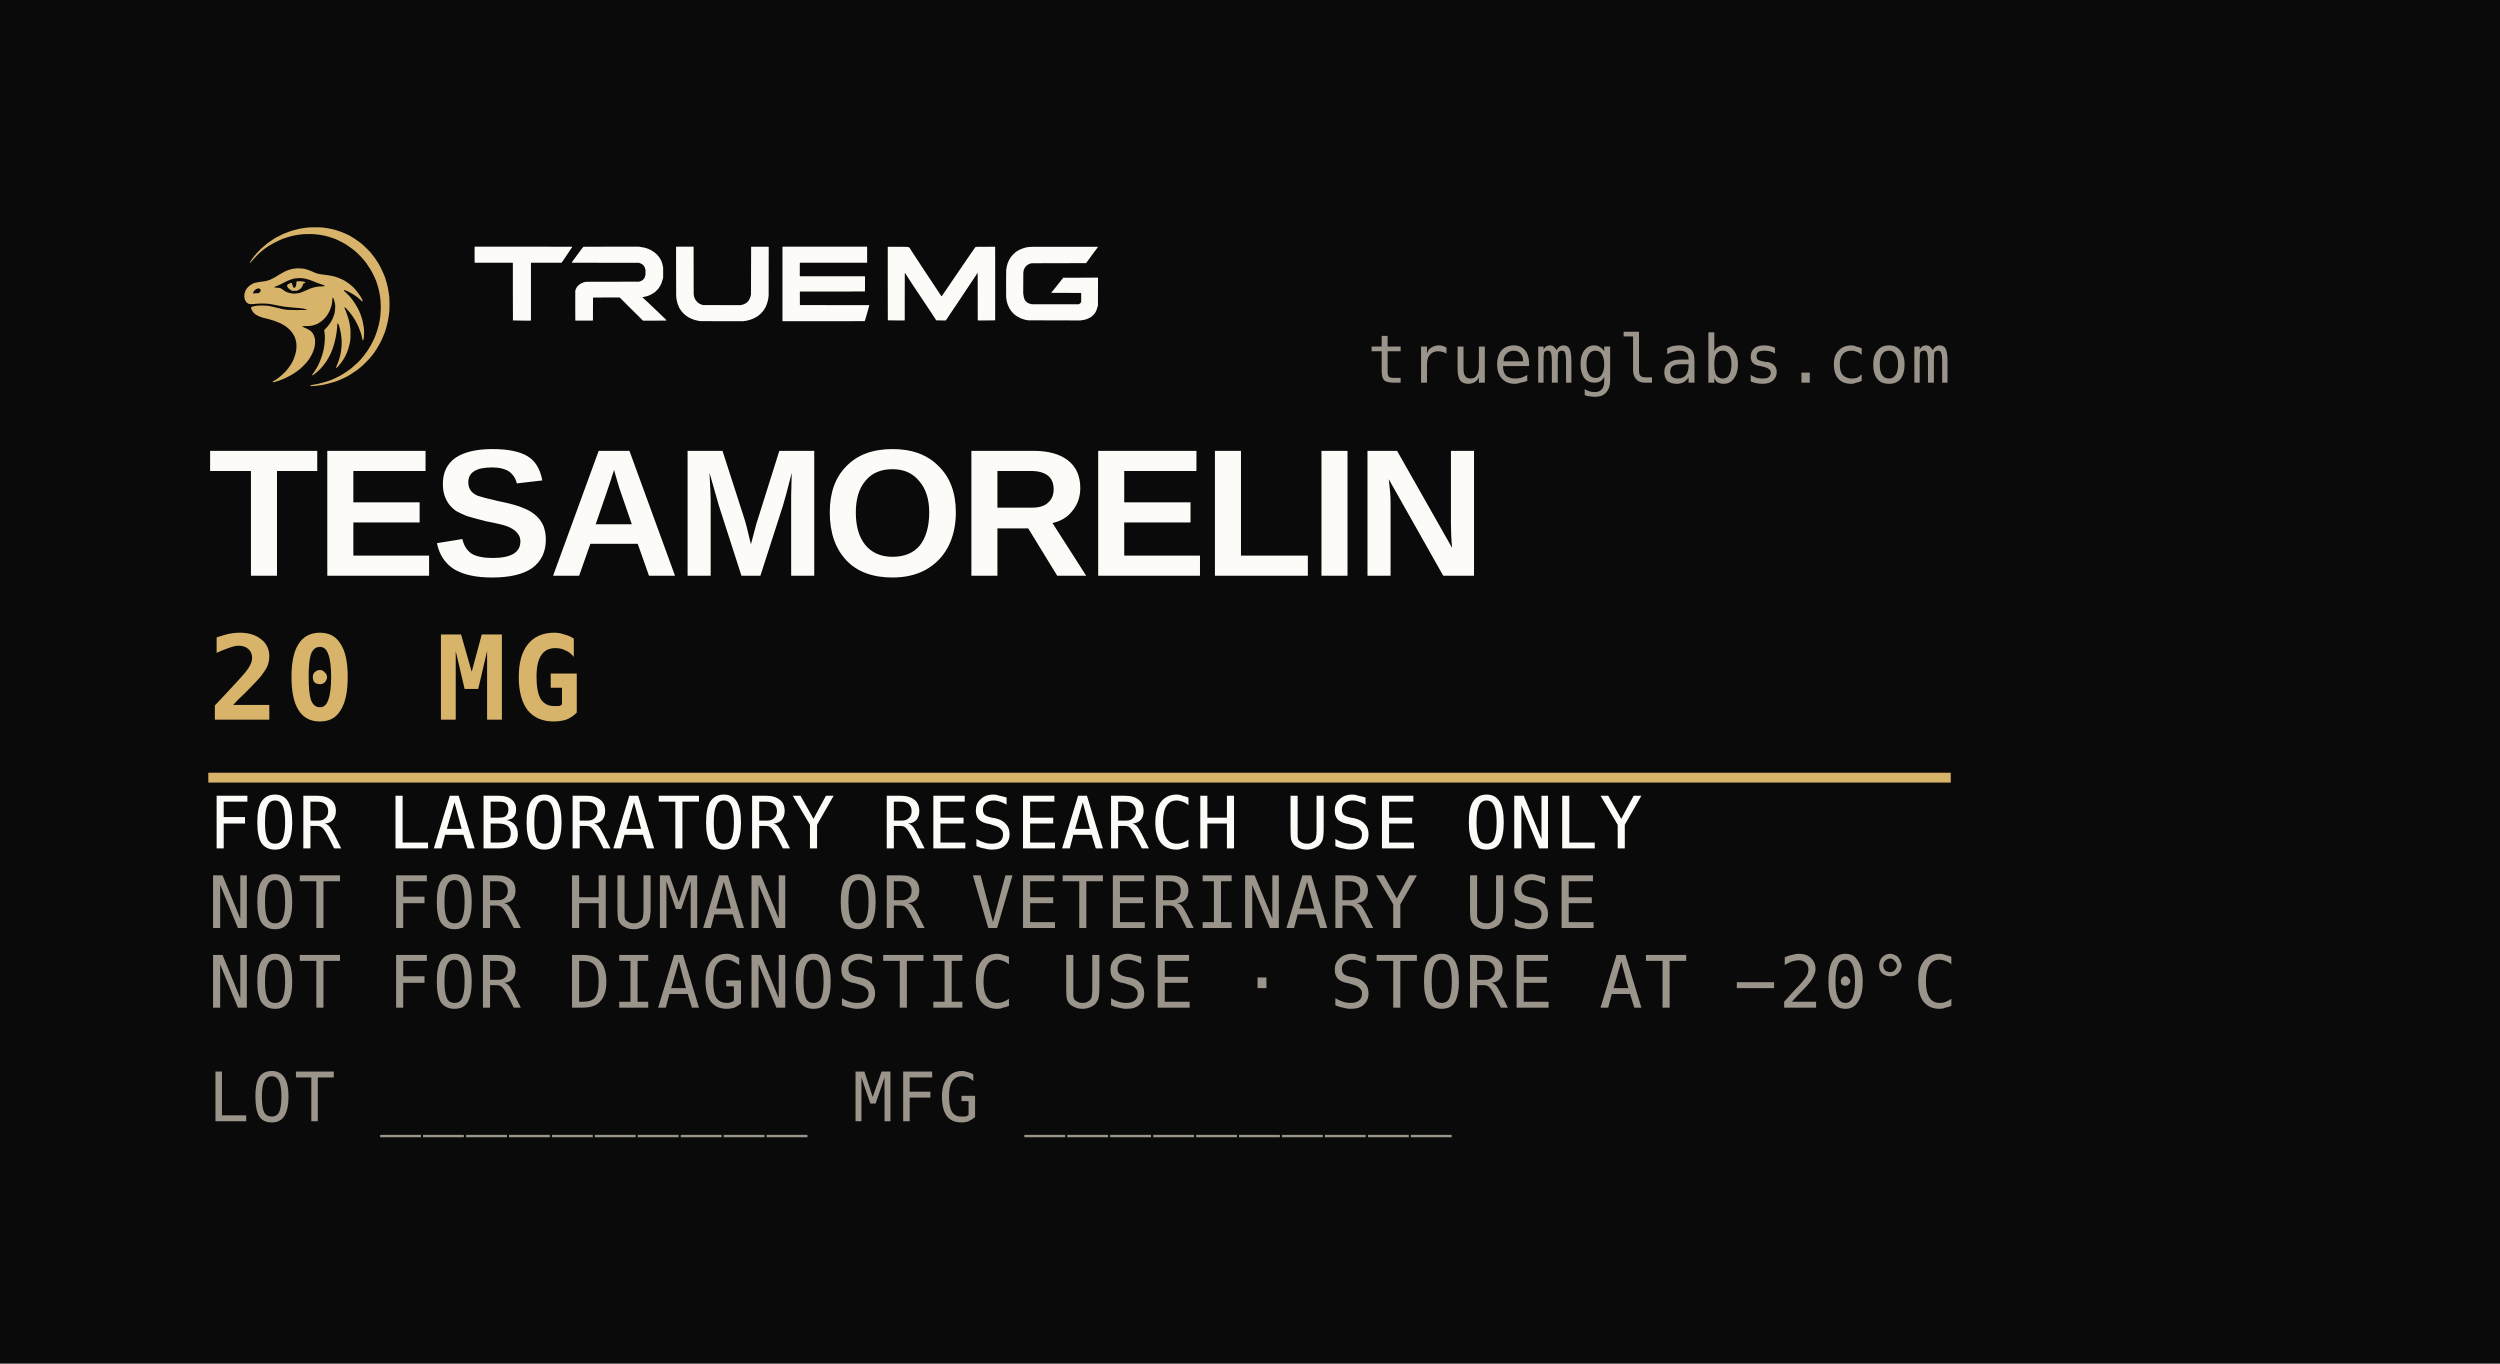
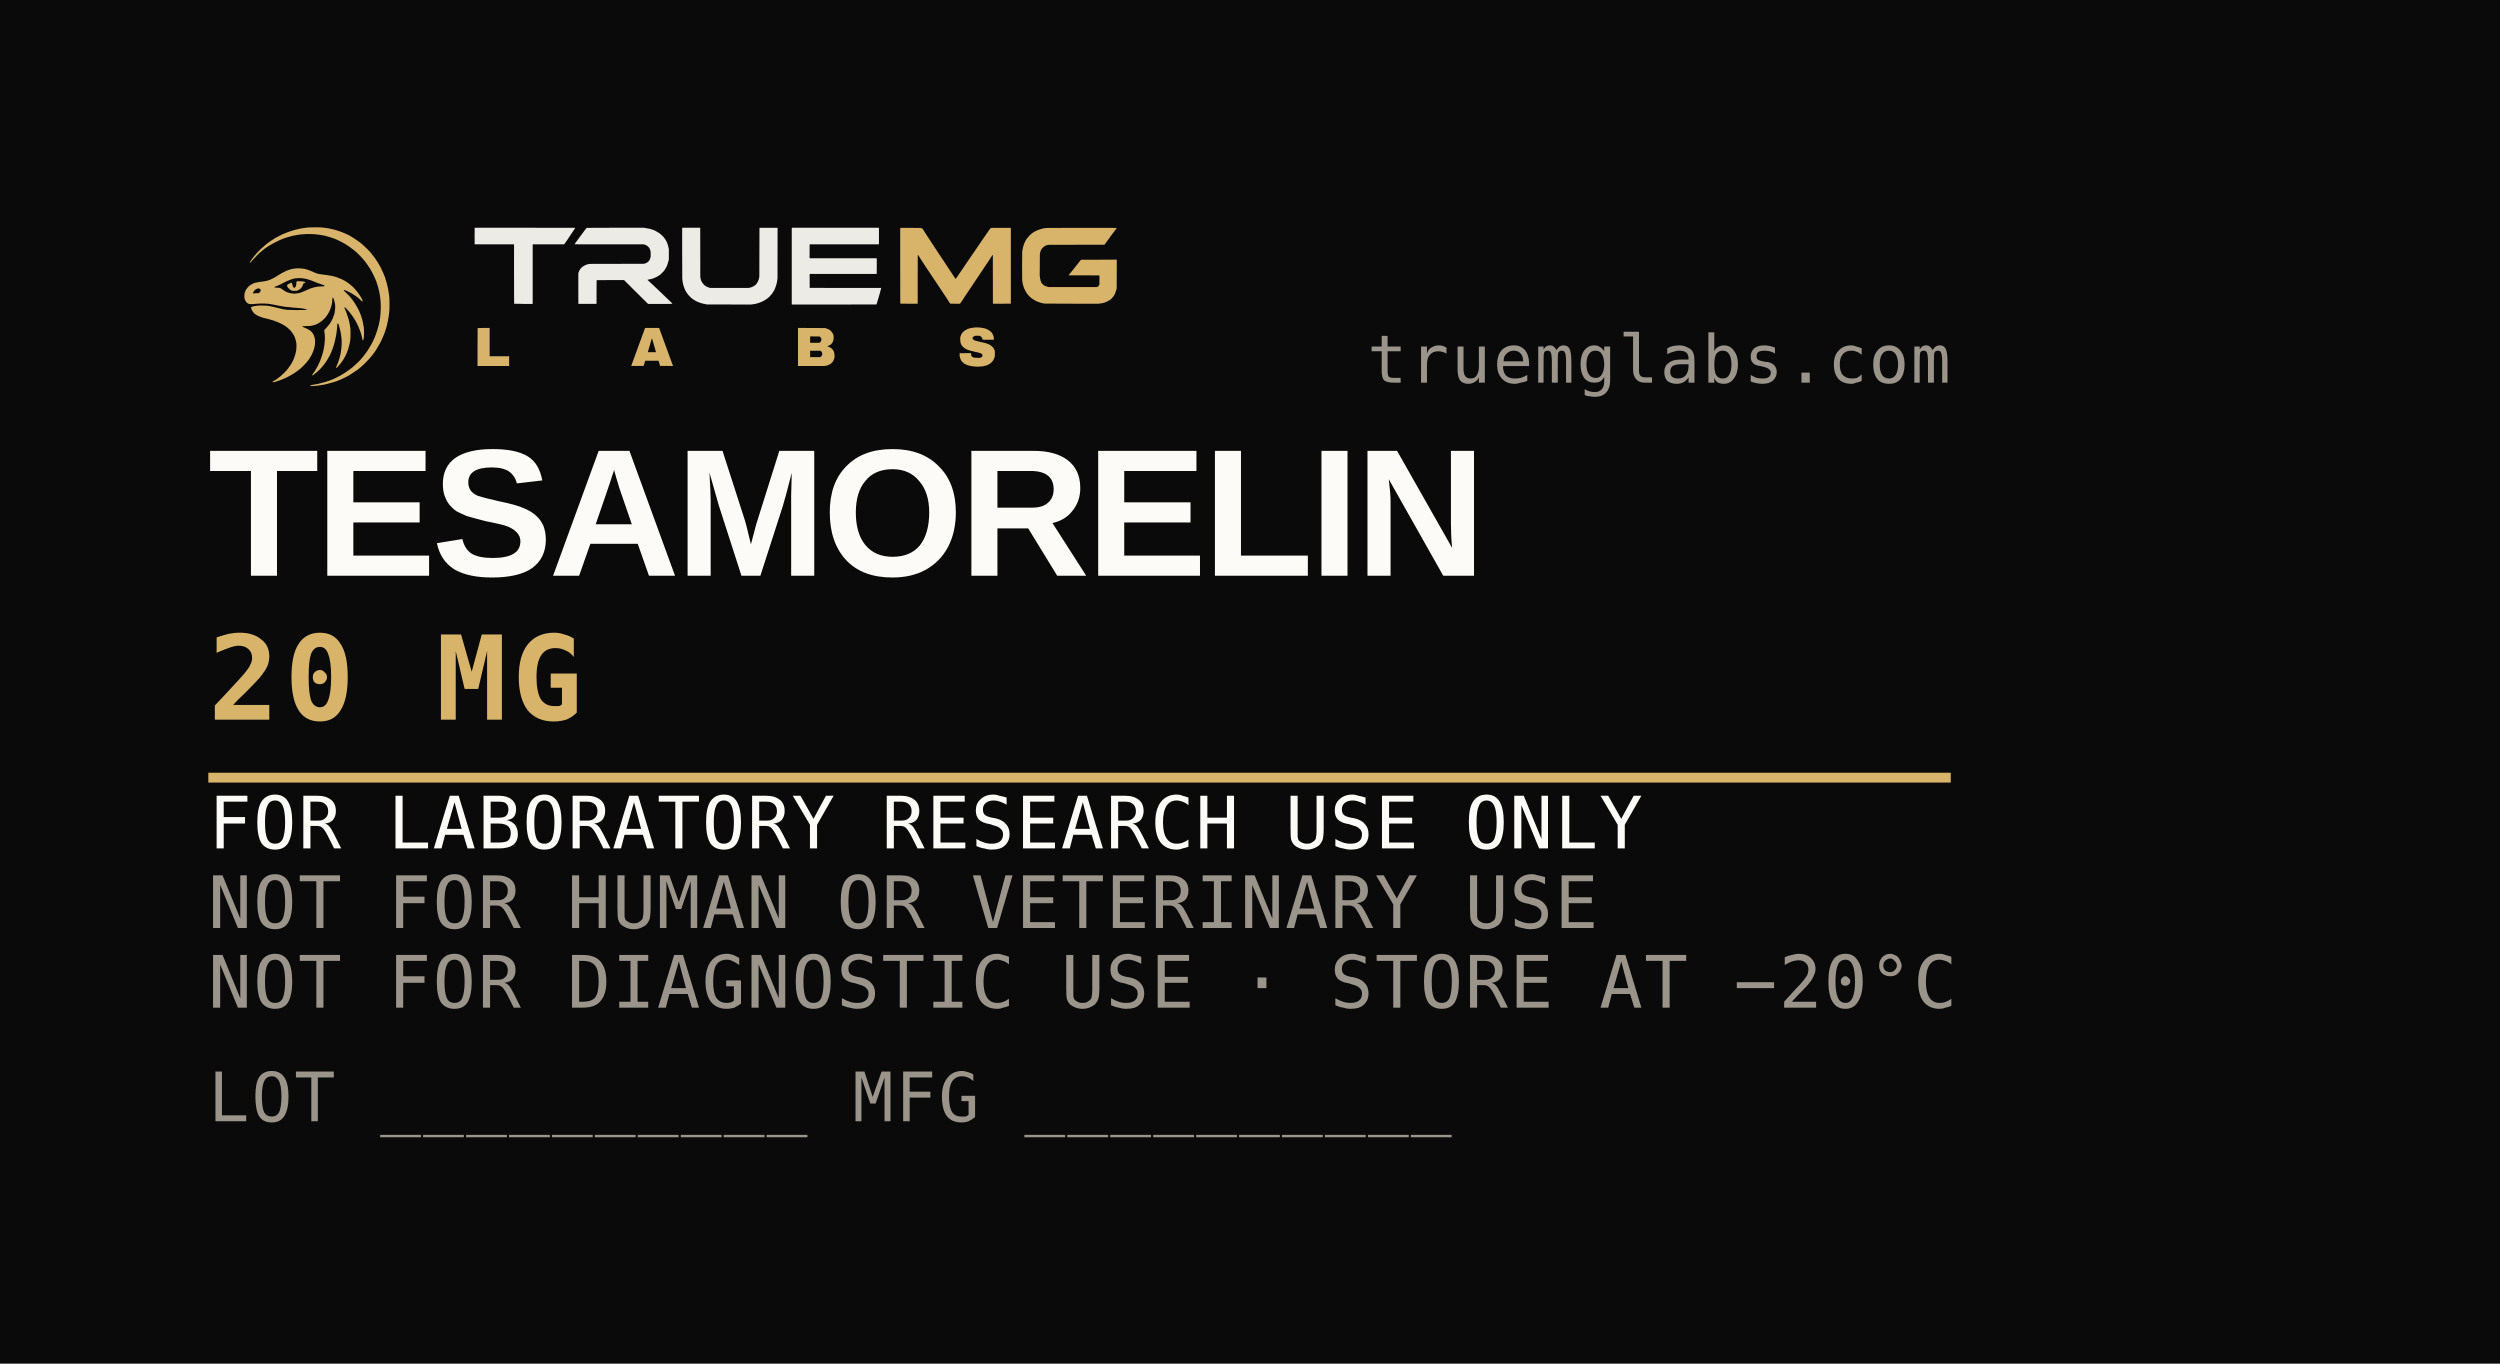
<svg xmlns="http://www.w3.org/2000/svg" width="66.0mm" height="36.0mm" viewBox="0 0 66.0 36.0">
  <rect x="0" y="0" width="66.0" height="36.0" fill="#0A0A0B" />
  <g transform="translate(5.500,5.300) scale(0.0035)">
    <g transform="translate(0,1600) scale(0.025,-0.025)" fill="#D8B46A" stroke="none">
      <path d="M30400 55957 c-297 -16 -720 -59 -940 -94 -220 -35 -598 -91 -840 -124 -768 -105 -982 -149 -2060 -419 -187 -47 -520 -130 -740 -184 -821 -204 -2477 -801 -3440 -1242 -528 -241 -1624 -809 -2100 -1086 -590 -345 -2063 -1335 -2434 -1636 -184 -150 -429 -344 -546 -432 -225 -171 -418 -340 -1592 -1400 -171 -154 -354 -346 -408 -427 -53 -81 -151 -178 -217 -217 -65 -39 -332 -323 -591 -631 -260 -307 -536 -632 -615 -722 -79 -90 -204 -252 -278 -361 -74 -110 -192 -263 -262 -340 -114 -126 -263 -343 -696 -1013 -216 -334 -206 -561 14 -319 54 61 220 236 368 390 148 154 351 382 453 506 583 717 1913 2044 2524 2520 187 146 376 305 420 354 124 139 986 773 1403 1033 152 95 430 269 617 387 719 454 2073 1166 2860 1505 308 133 603 269 657 303 136 88 871 359 1323 488 209 60 422 131 472 159 51 28 280 93 509 144 229 52 529 139 668 194 138 54 485 138 771 186 286 48 664 121 840 162 176 41 500 94 720 119 220 24 553 61 740 82 1195 135 2877 157 4140 55 2107 -171 3829 -563 6000 -1368 547 -203 1543 -682 2440 -1172 805 -441 925 -512 1273 -757 172 -121 406 -279 520 -351 314 -199 918 -640 1261 -920 168 -138 414 -333 546 -433 671 -512 2476 -2380 3072 -3178 171 -230 399 -535 507 -678 203 -270 597 -862 1144 -1720 301 -472 1075 -1973 1331 -2582 244 -582 288 -689 440 -1078 157 -402 526 -1548 526 -1634 0 -25 63 -271 139 -546 425 -1525 659 -3281 692 -5200 24 -1413 -143 -3550 -352 -4500 -43 -198 -116 -563 -160 -812 -45 -249 -115 -537 -156 -640 -40 -103 -95 -296 -122 -428 -70 -351 -400 -1420 -556 -1800 -45 -110 -126 -335 -179 -500 -303 -935 -1266 -2951 -1690 -3540 -48 -66 -136 -217 -195 -335 -59 -118 -223 -384 -363 -590 -141 -206 -291 -442 -333 -525 -80 -157 -865 -1223 -1119 -1521 -80 -93 -265 -302 -411 -463 -146 -160 -293 -345 -327 -409 -114 -218 -2195 -2185 -2830 -2676 -482 -373 -1297 -962 -1638 -1185 -187 -123 -392 -257 -455 -299 -933 -620 -1772 -1089 -2765 -1547 -1211 -558 -1273 -583 -2220 -892 -165 -54 -462 -153 -659 -220 -404 -137 -1597 -460 -1841 -499 -88 -14 -268 -60 -400 -101 -132 -42 -497 -113 -811 -159 -315 -46 -711 -117 -880 -159 -170 -41 -410 -95 -534 -119 -231 -46 -397 -133 -347 -183 95 -94 798 -124 1312 -56 165 22 480 57 700 78 872 82 1752 214 2260 340 209 52 470 107 580 122 229 33 1212 293 1670 443 170 56 494 152 720 213 225 62 554 167 730 234 812 310 1131 440 1222 499 54 35 216 108 361 162 314 117 1446 662 1757 846 121 71 355 207 520 301 366 210 1934 1241 2396 1576 184 134 481 371 660 526 178 155 414 350 524 433 303 227 1686 1577 2220 2165 530 584 702 788 1026 1220 124 165 288 365 363 445 76 80 195 237 265 348 69 111 214 324 322 474 107 150 267 390 356 533 591 958 912 1505 1022 1741 70 149 190 374 268 501 77 128 192 355 255 505 63 150 272 615 464 1033 191 418 388 895 437 1060 48 165 128 376 176 469 47 93 114 299 147 457 34 159 105 389 159 511 54 123 134 394 178 603 44 209 133 578 197 820 205 766 368 1607 466 2396 53 420 127 980 164 1244 103 719 104 3773 2 4678 -40 351 -80 651 -89 666 -10 15 -53 304 -97 642 -44 338 -123 794 -176 1014 -53 220 -110 499 -126 620 -35 263 -450 1784 -595 2180 -56 154 -103 326 -103 383 -1 57 -46 192 -102 300 -55 108 -130 296 -165 417 -36 121 -106 301 -157 400 -51 99 -137 297 -190 440 -127 339 -665 1495 -792 1700 -54 88 -134 241 -177 340 -180 415 -1143 1960 -1598 2567 -399 531 -784 1023 -1271 1625 -285 353 -1603 1669 -2131 2128 -215 187 -483 422 -594 522 -112 101 -303 252 -424 337 -121 85 -274 203 -340 262 -268 241 -2259 1538 -2760 1799 -154 81 -352 185 -440 232 -251 134 -937 448 -980 448 -21 0 -151 53 -289 119 -523 248 -1616 649 -2243 823 -194 54 -383 113 -420 133 -38 19 -212 65 -388 103 -176 37 -574 130 -885 205 -311 75 -689 154 -840 175 -151 22 -572 84 -935 139 -363 54 -912 118 -1220 141 -624 46 -2827 46 -3660 -1z" />
      <path d="M26520 43595 c-1503 -101 -2804 -534 -4460 -1485 -714 -409 -983 -571 -1100 -661 -55 -43 -163 -110 -240 -149 -77 -40 -201 -119 -276 -176 -252 -192 -912 -540 -1832 -966 -362 -168 -1371 -434 -1832 -483 -220 -24 -849 -105 -1397 -181 -1084 -151 -1615 -302 -2108 -598 -124 -75 -244 -136 -267 -136 -23 0 -123 -62 -222 -138 -99 -75 -243 -170 -319 -210 -194 -101 -835 -791 -958 -1032 -57 -110 -148 -261 -204 -335 -55 -74 -113 -191 -127 -260 -15 -69 -77 -242 -139 -385 -93 -215 -119 -350 -150 -780 -62 -878 26 -1314 388 -1935 234 -401 636 -717 1052 -828 273 -73 1001 -73 1501 0 1439 208 4011 182 5050 -52 99 -22 459 -87 800 -145 341 -57 728 -138 860 -179 132 -41 510 -114 840 -162 330 -47 780 -129 1000 -181 220 -51 607 -113 860 -136 253 -24 865 -80 1360 -124 495 -45 981 -98 1080 -118 99 -20 306 -37 460 -38 354 -3 1780 -140 2269 -220 561 -91 1231 -246 1282 -297 107 -107 -50 -145 -708 -168 -1005 -37 -4364 -9 -5019 41 -919 71 -2277 343 -3524 706 -295 86 -642 164 -1920 435 -801 170 -2892 235 -3833 119 -689 -85 -1433 -246 -1627 -352 -142 -77 -161 -105 -172 -254 -7 -100 14 -219 54 -296 36 -70 115 -247 175 -392 132 -321 525 -849 832 -1119 668 -585 2172 -1205 3551 -1464 184 -34 412 -90 507 -124 95 -34 263 -78 373 -99 481 -89 2334 -717 2607 -883 70 -43 250 -120 400 -172 244 -83 464 -195 1313 -665 764 -423 1614 -1125 2248 -1858 531 -613 1106 -1620 1268 -2220 39 -143 124 -429 189 -636 240 -761 257 -2233 37 -3317 -217 -1075 -632 -2255 -1116 -3173 -229 -434 -819 -1321 -1340 -2014 -1001 -1331 -3082 -3113 -4317 -3698 -201 -95 -291 -207 -251 -311 40 -104 505 -42 935 126 201 79 390 143 420 143 30 0 161 38 291 85 130 47 425 153 656 235 1057 378 1752 700 3120 1446 773 421 1073 619 2200 1450 708 522 898 688 1617 1407 888 889 1167 1215 1709 1992 459 658 952 1543 1074 1925 28 88 87 232 131 320 162 320 426 1184 487 1588 34 226 81 482 105 568 24 86 47 446 51 800 5 574 -6 700 -108 1164 -196 892 -591 1610 -1163 2111 -348 305 -1330 854 -1763 986 -288 88 -828 392 -822 463 7 83 242 104 886 80 867 -32 1816 58 2336 222 198 62 469 141 603 175 749 190 2014 1010 2759 1788 834 871 1481 1889 1872 2948 371 1003 586 2015 587 2767 0 510 43 700 159 700 169 0 460 -829 623 -1780 l107 -620 -22 -660 c-20 -592 -86 -1119 -231 -1831 -41 -202 -387 -1161 -474 -1316 -22 -40 -93 -192 -157 -337 -367 -838 -1079 -1848 -1882 -2673 -599 -615 -608 -633 -509 -1135 146 -744 192 -1447 147 -2272 -48 -871 -109 -1582 -139 -1632 -12 -18 -67 -361 -124 -762 -56 -401 -146 -867 -198 -1036 -53 -168 -107 -378 -122 -466 -14 -88 -78 -322 -141 -520 -64 -198 -160 -504 -214 -680 -152 -499 -411 -1216 -459 -1274 -24 -29 -90 -177 -147 -329 -57 -152 -145 -349 -195 -437 -51 -88 -122 -250 -158 -360 -36 -110 -119 -281 -185 -380 -66 -99 -120 -197 -120 -218 0 -20 -72 -160 -160 -310 -88 -149 -235 -402 -327 -562 -315 -549 -487 -810 -761 -1157 -516 -654 -501 -911 32 -556 404 269 1699 1403 2036 1782 132 149 367 412 523 584 778 860 1696 2237 2305 3457 131 264 289 579 351 700 62 121 141 322 177 448 36 125 128 358 204 519 77 160 140 315 140 345 0 29 52 183 115 341 392 980 975 3467 1107 4727 32 308 86 767 118 1020 33 253 61 649 62 880 5 962 253 961 558 -3 94 -296 211 -735 261 -977 49 -242 135 -611 191 -820 55 -209 121 -587 145 -840 25 -253 62 -559 82 -680 172 -1013 156 -2619 -38 -3940 -42 -286 -88 -619 -102 -740 -14 -121 -76 -427 -137 -680 -61 -253 -150 -622 -197 -820 -127 -538 -590 -1900 -721 -2122 -39 -66 -146 -312 -238 -546 -153 -393 -176 -552 -79 -552 54 0 393 237 393 275 0 17 149 195 331 395 955 1050 1835 2420 2383 3710 337 792 716 1965 832 2574 36 190 109 535 161 766 162 707 225 1653 199 3000 -22 1204 -30 1285 -245 2420 -174 915 -259 1298 -325 1453 -34 81 -78 246 -98 366 -20 121 -90 346 -154 500 -65 155 -172 452 -238 661 -219 697 -371 1096 -590 1549 -225 468 -255 587 -158 625 60 23 542 -311 542 -375 0 -18 167 -210 371 -426 204 -216 424 -465 490 -553 65 -88 227 -295 361 -460 806 -1000 1475 -2061 2055 -3260 159 -330 307 -633 329 -674 87 -161 473 -1149 536 -1371 37 -129 117 -352 179 -495 130 -300 330 -1063 443 -1694 78 -431 162 -666 238 -666 74 0 192 250 233 495 136 809 151 2549 29 3405 -164 1155 -478 2567 -677 3046 -53 129 -120 333 -147 454 -28 121 -91 301 -140 400 -49 99 -112 252 -139 340 -263 842 -1447 2937 -2313 4092 -647 863 -1321 1593 -2113 2292 -380 335 -559 564 -507 649 35 57 368 -4 513 -94 72 -44 234 -116 359 -159 125 -43 285 -113 354 -156 69 -43 225 -117 346 -164 193 -76 779 -416 1600 -929 143 -89 368 -246 500 -349 132 -103 324 -236 427 -295 103 -59 226 -156 273 -217 47 -60 209 -209 361 -330 151 -121 341 -298 423 -393 147 -172 412 -367 500 -367 65 0 11 374 -86 593 -41 95 -200 374 -352 620 -152 246 -308 510 -346 587 -75 150 -584 868 -818 1153 -619 756 -1136 1324 -1463 1607 -910 786 -1306 1090 -1806 1385 -172 102 -385 235 -473 295 -208 143 -717 397 -1153 577 -191 79 -504 209 -697 289 -192 80 -485 187 -650 238 -165 50 -453 139 -640 196 -545 168 -1843 407 -2580 476 -374 34 -869 97 -1100 139 -231 41 -582 94 -780 116 -361 41 -1191 293 -1520 460 -595 303 -1597 706 -2220 892 -828 248 -1011 292 -1227 295 -114 1 -339 19 -500 39 -451 57 -1085 72 -1593 38z m1750 -2955 c603 -47 1755 -303 2219 -493 182 -75 385 -148 451 -164 66 -15 237 -80 380 -143 809 -358 2387 -945 3079 -1146 331 -96 539 -198 665 -324 l62 -61 -65 -65 c-53 -53 -213 -68 -952 -89 -973 -28 -1196 -54 -1970 -230 -915 -207 -1807 -533 -2759 -1007 -349 -173 -1455 -617 -1800 -722 -198 -60 -1095 -189 -1477 -212 -768 -46 -2093 236 -2671 568 -510 292 -675 400 -952 621 -165 132 -444 309 -620 393 l-320 152 -722 36 c-406 19 -761 55 -810 82 -106 56 -115 157 -18 191 39 13 178 68 310 123 132 55 384 151 560 213 176 62 653 285 1060 495 407 211 947 483 1200 605 253 122 559 273 680 335 121 62 328 144 460 181 132 37 313 110 402 161 90 52 307 131 483 176 176 45 382 108 458 139 375 156 1784 254 2667 185z m-12741 -3188 c84 -49 157 -141 206 -259 153 -369 -11 -726 -452 -985 l-183 -108 -600 0 c-407 0 -628 -16 -687 -50 -118 -67 -232 -63 -294 11 -172 208 461 1091 900 1255 118 44 284 119 368 165 187 103 540 89 742 -29z" />
      <path d="M26687 39620 l-119 -100 -18 -470 c-17 -409 -36 -512 -147 -790 -197 -494 -466 -674 -672 -450 -159 174 -361 642 -408 950 -51 326 -114 458 -237 490 -131 34 -1056 -420 -1251 -615 -316 -316 318 -1235 1125 -1629 l379 -186 681 3 680 2 425 205 c315 151 495 269 691 452 333 312 649 831 725 1190 68 324 93 351 426 450 314 94 364 159 230 301 -178 190 -840 297 -1832 297 l-559 0 -119 -100z" />
    </g>
  </g>
-   <g transform="translate(12.500,6.500) scale(0.002929)">
-     <g transform="translate(0,681) scale(0.025,-0.025)" fill="#FCFBF8" stroke="none">
-       <path d="M465 27020 l-58 -59 -15 -2770 c-8 -1524 0 -2802 18 -2841 l33 -70 6816 0 6815 0 61 -61 61 -61 -3 -10322 c-2 -5867 12 -10336 32 -10355 19 -18 1457 -45 3195 -61 l3160 -28 70 77 70 78 0 10325 0 10325 77 42 78 41 5439 0 5440 0 86 110 c125 160 843 1198 1065 1538 295 455 724 1099 1709 2569 l910 1356 -12 104 -12 103 -17488 9 -17488 9 -59 -58z" />
-       <path d="M39653 27037 c-49 -18 -221 -200 -384 -405 -458 -576 -1855 -2468 -2161 -2925 -179 -268 -743 -1037 -1416 -1929 -166 -221 -278 -407 -266 -440 l22 -57 12086 -12 12086 -12 278 -88 c640 -203 1152 -536 1485 -965 307 -395 445 -712 569 -1304 l66 -320 0 -800 0 -800 -66 -300 c-181 -812 -569 -1408 -1152 -1768 -273 -168 -352 -202 -789 -341 l-351 -111 -9580 -21 -9580 -22 -300 -72 c-898 -215 -1753 -647 -2317 -1169 -555 -514 -833 -960 -1109 -1776 l-74 -220 -9 -5315 c-6 -2923 5 -5341 24 -5374 l33 -60 3113 -1 3113 0 48 65 47 66 6 4063 c3 2235 15 4080 27 4100 13 21 2011 36 4813 36 l4790 0 4138 -4134 c2275 -2274 4176 -4155 4224 -4180 l88 -46 3836 0 c2110 0 4003 12 4207 26 l369 26 19 50 c22 57 -449 537 -1427 1453 -693 648 -3219 3069 -3680 3525 -144 143 -513 492 -821 776 -307 284 -765 716 -1018 960 -460 444 -678 647 -1334 1239 l-350 316 13 64 12 65 180 30 c98 16 287 47 419 68 1108 179 2211 624 3280 1324 l560 366 620 626 620 626 263 400 c457 695 732 1203 890 1648 218 612 370 1114 408 1352 14 88 56 250 92 360 l67 200 0 1860 0 1860 -67 280 c-37 154 -105 451 -152 660 -425 1916 -1544 3522 -3281 4711 -1373 939 -2719 1447 -4380 1652 -176 22 -437 66 -580 99 l-260 59 -9960 -6 c-5478 -3 -9999 -20 -10047 -38z" />
-       <path d="M73081 27003 l-41 -78 3 -8632 c2 -4748 18 -8831 36 -9073 101 -1383 432 -2698 970 -3860 66 -143 137 -296 156 -340 20 -44 107 -188 194 -320 88 -132 189 -294 225 -360 209 -379 985 -1283 1459 -1702 967 -852 2219 -1538 3517 -1926 650 -194 1101 -302 1480 -354 165 -23 381 -62 480 -87 l180 -46 7678 -14 7679 -14 341 41 c875 105 996 127 1782 328 1078 274 2363 850 3164 1418 90 64 252 177 360 252 187 130 549 429 780 644 172 160 902 995 1009 1154 55 80 204 315 333 521 129 206 275 440 325 520 50 80 106 181 125 225 20 44 83 188 142 320 184 414 294 707 421 1120 67 220 148 481 179 580 32 99 77 306 101 460 24 154 62 337 84 406 22 69 70 384 107 700 l66 574 11 8700 12 8700 -51 100 -50 100 -3067 0 -3067 0 -52 -52 -52 -52 -24 -8508 -24 -8508 -44 -260 c-110 -664 -270 -1122 -588 -1684 -416 -734 -817 -1122 -1520 -1473 -547 -273 -643 -308 -1159 -424 l-449 -100 -6776 10 -6776 11 -200 71 c-110 39 -290 99 -400 133 -249 78 -763 334 -1012 503 -573 388 -1285 1345 -1482 1993 -23 77 -72 239 -109 360 -36 121 -85 364 -108 540 l-41 320 -14 8515 -13 8515 -45 55 -46 55 -3073 0 -3074 0 -42 -77z" />
-       <path d="M111470 27037 l-70 -41 0 -13357 0 -13356 77 -42 78 -41 14699 0 c8085 0 14727 11 14761 23 73 29 147 254 589 1797 45 154 107 361 140 460 63 190 147 481 240 830 105 394 171 630 288 1030 333 1138 450 1584 428 1620 l-25 40 -12447 1 c-6847 0 -12469 14 -12496 31 l-47 30 -13 2367 -12 2367 52 52 52 52 11644 8 11643 7 44 44 44 44 13 2601 14 2601 -64 97 -64 98 -11636 0 -11636 0 -65 65 -65 65 9 2319 10 2320 55 55 56 56 12035 0 12036 0 42 77 41 78 0 2733 0 2734 -61 88 -61 87 -15129 1 -15129 0 -70 -41z" />
-       <path d="M149428 26991 l-69 -51 0 -13193 c0 -7256 10 -13210 23 -13230 14 -22 1228 -37 3012 -37 l2990 0 48 48 48 48 0 8485 c0 4667 11 8496 24 8510 51 51 137 -27 250 -225 101 -177 300 -490 866 -1360 66 -102 354 -541 640 -976 286 -435 601 -923 700 -1084 99 -162 321 -503 493 -760 172 -256 505 -753 740 -1103 235 -350 445 -663 467 -695 22 -31 510 -762 1084 -1623 574 -861 1170 -1754 1324 -1985 154 -231 405 -609 558 -840 153 -231 503 -754 776 -1163 274 -408 516 -772 538 -808 22 -36 195 -296 384 -577 189 -282 556 -836 816 -1232 1081 -1646 1205 -1838 1541 -2380 75 -121 155 -233 178 -249 22 -17 800 -30 1727 -30 l1686 -1 119 135 c65 75 217 295 338 490 237 384 977 1507 1354 2055 228 331 2457 3644 2617 3889 44 67 699 1051 1456 2187 757 1135 1423 2135 1480 2222 180 274 1884 2825 1961 2936 156 223 1269 1899 1393 2098 72 114 250 393 396 620 l265 412 64 -13 65 -12 10 -8456 10 -8455 45 -54 45 -54 3045 1 c1675 0 3068 15 3097 33 l52 33 3 9997 c2 5498 1 11430 -2 13183 l-5 3187 -64 64 -64 64 -3106 -3 -3106 -4 -378 -57 -379 -56 -90 -91 c-86 -86 -510 -688 -1208 -1715 -174 -255 -384 -561 -468 -680 -84 -119 -276 -396 -427 -616 -151 -220 -458 -665 -682 -990 -1061 -1535 -1504 -2184 -2993 -4392 -102 -151 -291 -424 -420 -606 -395 -558 -1826 -2658 -2692 -3952 -243 -363 -534 -795 -646 -960 -362 -533 -933 -1370 -1216 -1780 -151 -220 -481 -706 -734 -1080 -645 -958 -666 -976 -803 -710 -42 83 -173 285 -290 450 -117 165 -304 439 -414 609 -110 170 -319 485 -464 700 -262 388 -699 1050 -1710 2591 -288 440 -580 881 -649 980 -69 99 -254 378 -411 620 -158 242 -361 548 -451 680 -281 410 -2516 3790 -2639 3990 -64 104 -235 365 -380 580 -145 214 -333 498 -417 630 -84 132 -354 546 -599 920 -245 374 -615 940 -823 1259 -207 318 -435 660 -505 760 -71 99 -211 316 -313 481 -101 165 -291 462 -420 660 -130 198 -296 457 -368 575 -72 117 -167 271 -211 341 -44 69 -139 228 -212 352 -169 288 -192 306 -474 358 -129 23 -333 61 -454 84 l-220 41 -3341 16 -3341 15 -70 -51z" />
-       <path d="M200748 27015 c-12 -12 -199 -36 -415 -54 -432 -34 -1041 -135 -1353 -224 -1056 -300 -1666 -529 -2360 -890 -1428 -741 -2792 -2118 -3512 -3547 -409 -812 -663 -1509 -787 -2160 -25 -132 -70 -357 -100 -500 -79 -379 -135 -742 -162 -1060 -43 -494 -55 -9253 -14 -9700 56 -610 149 -1204 259 -1660 102 -419 325 -1132 377 -1200 16 -22 80 -166 140 -320 130 -331 384 -846 530 -1076 305 -481 394 -610 605 -874 491 -615 1084 -1182 1642 -1570 290 -202 1442 -860 1505 -860 28 0 101 -26 164 -59 200 -104 621 -251 1093 -383 253 -70 546 -153 651 -184 105 -31 330 -75 500 -97 170 -23 390 -53 489 -68 99 -14 4347 -33 9440 -40 l9260 -14 540 64 c656 78 1322 222 1791 386 457 161 1227 540 1629 803 397 259 1101 959 1378 1369 420 622 746 1395 972 2303 l125 500 14 4945 15 4946 -71 71 -71 71 -1581 -27 c-870 -14 -3652 -26 -6184 -26 l-4603 0 -358 -430 c-730 -878 -909 -1102 -1673 -2099 -240 -314 -558 -715 -706 -891 -148 -176 -383 -466 -523 -644 -337 -431 -699 -871 -887 -1081 -88 -98 -148 -202 -140 -243 l14 -72 5305 -10 5304 -10 53 -64 53 -63 2 -1507 2 -1506 -91 -224 c-110 -274 -304 -474 -603 -623 l-226 -113 -8400 4 -8400 4 -320 70 c-469 102 -882 246 -1179 409 l-261 145 -360 364 -361 364 -139 260 c-255 475 -361 834 -439 1480 -25 209 -65 499 -88 643 l-43 264 25 3744 25 3744 40 105 c22 58 40 190 41 293 1 337 223 944 505 1380 483 748 1297 1294 2194 1474 l240 48 9794 23 9795 22 117 140 c64 77 166 212 225 299 139 203 491 691 749 1038 529 712 1029 1396 1202 1646 106 153 235 331 287 397 354 447 648 839 1069 1427 120 168 302 408 403 532 l184 226 -13 87 -12 88 -12145 8 c-6680 5 -12155 -1 -12167 -13z" />
+   <g transform="translate(12.500,6.000) scale(0.003017)">
+     <g transform="translate(0,681) scale(0.025,-0.025)" stroke="none">
+       <g fill="#EDEBE6">
+         <path d="M465 27020 l-58 -59 -15 -2770 c-8 -1524 0 -2802 18 -2841 l33 -70 6816 0 6815 0 61 -61 61 -61 -3 -10322 c-2 -5867 12 -10336 32 -10355 19 -18 1457 -45 3195 -61 l3160 -28 70 77 70 78 0 10325 0 10325 77 42 78 41 5439 0 5440 0 86 110 c125 160 843 1198 1065 1538 295 455 724 1099 1709 2569 l910 1356 -12 104 -12 103 -17488 9 -17488 9 -59 -58z" />
+         <path d="M39653 27037 c-49 -18 -221 -200 -384 -405 -458 -576 -1855 -2468 -2161 -2925 -179 -268 -743 -1037 -1416 -1929 -166 -221 -278 -407 -266 -440 l22 -57 12086 -12 12086 -12 278 -88 c640 -203 1152 -536 1485 -965 307 -395 445 -712 569 -1304 l66 -320 0 -800 0 -800 -66 -300 c-181 -812 -569 -1408 -1152 -1768 -273 -168 -352 -202 -789 -341 l-351 -111 -9580 -21 -9580 -22 -300 -72 c-898 -215 -1753 -647 -2317 -1169 -555 -514 -833 -960 -1109 -1776 l-74 -220 -9 -5315 c-6 -2923 5 -5341 24 -5374 l33 -60 3113 -1 3113 0 48 65 47 66 6 4063 c3 2235 15 4080 27 4100 13 21 2011 36 4813 36 l4790 0 4138 -4134 c2275 -2274 4176 -4155 4224 -4180 l88 -46 3836 0 c2110 0 4003 12 4207 26 l369 26 19 50 c22 57 -449 537 -1427 1453 -693 648 -3219 3069 -3680 3525 -144 143 -513 492 -821 776 -307 284 -765 716 -1018 960 -460 444 -678 647 -1334 1239 l-350 316 13 64 12 65 180 30 c98 16 287 47 419 68 1108 179 2211 624 3280 1324 l560 366 620 626 620 626 263 400 c457 695 732 1203 890 1648 218 612 370 1114 408 1352 14 88 56 250 92 360 l67 200 0 1860 0 1860 -67 280 c-37 154 -105 451 -152 660 -425 1916 -1544 3522 -3281 4711 -1373 939 -2719 1447 -4380 1652 -176 22 -437 66 -580 99 l-260 59 -9960 -6 c-5478 -3 -9999 -20 -10047 -38z" />
+         <path d="M73081 27003 l-41 -78 3 -8632 c2 -4748 18 -8831 36 -9073 101 -1383 432 -2698 970 -3860 66 -143 137 -296 156 -340 20 -44 107 -188 194 -320 88 -132 189 -294 225 -360 209 -379 985 -1283 1459 -1702 967 -852 2219 -1538 3517 -1926 650 -194 1101 -302 1480 -354 165 -23 381 -62 480 -87 l180 -46 7678 -14 7679 -14 341 41 c875 105 996 127 1782 328 1078 274 2363 850 3164 1418 90 64 252 177 360 252 187 130 549 429 780 644 172 160 902 995 1009 1154 55 80 204 315 333 521 129 206 275 440 325 520 50 80 106 181 125 225 20 44 83 188 142 320 184 414 294 707 421 1120 67 220 148 481 179 580 32 99 77 306 101 460 24 154 62 337 84 406 22 69 70 384 107 700 l66 574 11 8700 12 8700 -51 100 -50 100 -3067 0 -3067 0 -52 -52 -52 -52 -24 -8508 -24 -8508 -44 -260 c-110 -664 -270 -1122 -588 -1684 -416 -734 -817 -1122 -1520 -1473 -547 -273 -643 -308 -1159 -424 l-449 -100 -6776 10 -6776 11 -200 71 c-110 39 -290 99 -400 133 -249 78 -763 334 -1012 503 -573 388 -1285 1345 -1482 1993 -23 77 -72 239 -109 360 -36 121 -85 364 -108 540 l-41 320 -14 8515 -13 8515 -45 55 -46 55 -3073 0 -3074 0 -42 -77z" />
+         <path d="M111470 27037 l-70 -41 0 -13357 0 -13356 77 -42 78 -41 14699 0 c8085 0 14727 11 14761 23 73 29 147 254 589 1797 45 154 107 361 140 460 63 190 147 481 240 830 105 394 171 630 288 1030 333 1138 450 1584 428 1620 l-25 40 -12447 1 c-6847 0 -12469 14 -12496 31 l-47 30 -13 2367 -12 2367 52 52 52 52 11644 8 11643 7 44 44 44 44 13 2601 14 2601 -64 97 -64 98 -11636 0 -11636 0 -65 65 -65 65 9 2319 10 2320 55 55 56 56 12035 0 12036 0 42 77 41 78 0 2733 0 2734 -61 88 -61 87 -15129 1 -15129 0 -70 -41z" />
+       </g>
+       <g fill="#D8B46A">
+         <path d="M149428 26991 l-69 -51 0 -13193 c0 -7256 10 -13210 23 -13230 14 -22 1228 -37 3012 -37 l2990 0 48 48 48 48 0 8485 c0 4667 11 8496 24 8510 51 51 137 -27 250 -225 101 -177 300 -490 866 -1360 66 -102 354 -541 640 -976 286 -435 601 -923 700 -1084 99 -162 321 -503 493 -760 172 -256 505 -753 740 -1103 235 -350 445 -663 467 -695 22 -31 510 -762 1084 -1623 574 -861 1170 -1754 1324 -1985 154 -231 405 -609 558 -840 153 -231 503 -754 776 -1163 274 -408 516 -772 538 -808 22 -36 195 -296 384 -577 189 -282 556 -836 816 -1232 1081 -1646 1205 -1838 1541 -2380 75 -121 155 -233 178 -249 22 -17 800 -30 1727 -30 l1686 -1 119 135 c65 75 217 295 338 490 237 384 977 1507 1354 2055 228 331 2457 3644 2617 3889 44 67 699 1051 1456 2187 757 1135 1423 2135 1480 2222 180 274 1884 2825 1961 2936 156 223 1269 1899 1393 2098 72 114 250 393 396 620 l265 412 64 -13 65 -12 10 -8456 10 -8455 45 -54 45 -54 3045 1 c1675 0 3068 15 3097 33 l52 33 3 9997 c2 5498 1 11430 -2 13183 l-5 3187 -64 64 -64 64 -3106 -3 -3106 -4 -378 -57 -379 -56 -90 -91 c-86 -86 -510 -688 -1208 -1715 -174 -255 -384 -561 -468 -680 -84 -119 -276 -396 -427 -616 -151 -220 -458 -665 -682 -990 -1061 -1535 -1504 -2184 -2993 -4392 -102 -151 -291 -424 -420 -606 -395 -558 -1826 -2658 -2692 -3952 -243 -363 -534 -795 -646 -960 -362 -533 -933 -1370 -1216 -1780 -151 -220 -481 -706 -734 -1080 -645 -958 -666 -976 -803 -710 -42 83 -173 285 -290 450 -117 165 -304 439 -414 609 -110 170 -319 485 -464 700 -262 388 -699 1050 -1710 2591 -288 440 -580 881 -649 980 -69 99 -254 378 -411 620 -158 242 -361 548 -451 680 -281 410 -2516 3790 -2639 3990 -64 104 -235 365 -380 580 -145 214 -333 498 -417 630 -84 132 -354 546 -599 920 -245 374 -615 940 -823 1259 -207 318 -435 660 -505 760 -71 99 -211 316 -313 481 -101 165 -291 462 -420 660 -130 198 -296 457 -368 575 -72 117 -167 271 -211 341 -44 69 -139 228 -212 352 -169 288 -192 306 -474 358 -129 23 -333 61 -454 84 l-220 41 -3341 16 -3341 15 -70 -51z" />
+         <path d="M200748 27015 c-12 -12 -199 -36 -415 -54 -432 -34 -1041 -135 -1353 -224 -1056 -300 -1666 -529 -2360 -890 -1428 -741 -2792 -2118 -3512 -3547 -409 -812 -663 -1509 -787 -2160 -25 -132 -70 -357 -100 -500 -79 -379 -135 -742 -162 -1060 -43 -494 -55 -9253 -14 -9700 56 -610 149 -1204 259 -1660 102 -419 325 -1132 377 -1200 16 -22 80 -166 140 -320 130 -331 384 -846 530 -1076 305 -481 394 -610 605 -874 491 -615 1084 -1182 1642 -1570 290 -202 1442 -860 1505 -860 28 0 101 -26 164 -59 200 -104 621 -251 1093 -383 253 -70 546 -153 651 -184 105 -31 330 -75 500 -97 170 -23 390 -53 489 -68 99 -14 4347 -33 9440 -40 l9260 -14 540 64 c656 78 1322 222 1791 386 457 161 1227 540 1629 803 397 259 1101 959 1378 1369 420 622 746 1395 972 2303 l125 500 14 4945 15 4946 -71 71 -71 71 -1581 -27 c-870 -14 -3652 -26 -6184 -26 l-4603 0 -358 -430 c-730 -878 -909 -1102 -1673 -2099 -240 -314 -558 -715 -706 -891 -148 -176 -383 -466 -523 -644 -337 -431 -699 -871 -887 -1081 -88 -98 -148 -202 -140 -243 l14 -72 5305 -10 5304 -10 53 -64 53 -63 2 -1507 2 -1506 -91 -224 c-110 -274 -304 -474 -603 -623 l-226 -113 -8400 4 -8400 4 -320 70 c-469 102 -882 246 -1179 409 l-261 145 -360 364 -361 364 -139 260 c-255 475 -361 834 -439 1480 -25 209 -65 499 -88 643 l-43 264 25 3744 25 3744 40 105 c22 58 40 190 41 293 1 337 223 944 505 1380 483 748 1297 1294 2194 1474 l240 48 9794 23 9795 22 117 140 c64 77 166 212 225 299 139 203 491 691 749 1038 529 712 1029 1396 1202 1646 106 153 235 331 287 397 354 447 648 839 1069 1427 120 168 302 408 403 532 l184 226 -13 87 -12 88 -12145 8 c-6680 5 -12155 -1 -12167 -13z" />
+       </g>
+     </g>
+     <g transform="translate(0,811.8) scale(1.607877)">
+       <g transform="translate(0,300) scale(0.025,-0.025)" fill="#D8B46A" stroke="none">
+         <path d="M109060 10374 c-883 -105 -1223 -191 -1720 -433 -723 -354 -1137 -832 -1320 -1524 l-62 -237 -3 -388 c-4 -854 255 -1416 851 -1840 580 -413 916 -536 2354 -856 1425 -317 1640 -428 1640 -841 l0 -141 -113 -114 -114 -113 -214 -63 -214 -64 -425 0 c-504 0 -844 55 -1052 172 l-152 85 -83 134 -83 134 -20 258 -21 258 -1245 -10 -1244 -11 9 -334 9 -334 66 -266 c36 -146 121 -374 189 -506 l125 -240 281 -282 281 -281 281 -146 c560 -291 1154 -435 2099 -509 l500 -39 606 38 606 39 461 117 462 116 312 163 c696 362 1073 805 1299 1525 l94 299 -2 560 -2 560 -94 240 c-217 556 -654 973 -1318 1259 -413 178 -717 261 -1834 501 -954 205 -1224 295 -1434 476 l-146 126 -4 173 -5 172 146 134 147 134 173 52 173 51 400 1 400 1 151 -53 c299 -106 549 -418 549 -685 l0 -122 1240 0 1240 0 0 232 c0 429 -157 880 -432 1244 -232 306 -531 541 -948 745 l-360 176 -388 100 c-588 151 -1538 223 -2092 157z" />
+         <path d="M907 10253 c-15 -14 -27 -1877 -27 -4140 l0 -4113 3440 0 3440 0 0 1060 0 1060 -2120 0 -2120 0 0 3080 0 3080 -1293 0 c-712 0 -1306 -12 -1320 -27z" />
+         <path d="M37329 10210 c-16 -38 -696 -1897 -1510 -4130 l-1482 -4060 1338 -11 c735 -5 1345 -2 1355 8 10 10 94 267 186 571 l167 552 1453 0 1453 0 166 -560 166 -560 1408 -11 1408 -10 -54 150 c-226 634 -2882 7899 -2925 8001 l-54 130 -1523 0 -1524 0 -28 -70z m1733 -2892 c92 -340 278 -981 413 -1425 135 -444 245 -826 245 -850 l0 -43 -880 0 -880 0 0 35 c0 20 118 428 261 908 144 480 325 1099 402 1375 77 276 150 534 162 574 12 40 41 66 65 58 l43 -14 169 -618z" />
+         <path d="M70640 6143 l0 -4143 2902 0 2901 0 309 62 308 62 334 158 333 158 252 251 251 252 125 248 c69 137 153 351 185 477 l60 229 -1 321 c-1 601 -160 1085 -470 1430 -201 224 -556 447 -848 535 -133 40 -241 82 -241 95 0 12 146 91 325 175 l324 152 189 177 c231 216 381 483 460 821 l61 257 0 322 1 321 -62 239 c-83 323 -270 621 -559 892 l-241 226 -260 128 c-143 71 -368 160 -499 198 l-239 69 -2950 15 -2950 15 0 -4142z m4807 2197 c59 -44 145 -145 190 -225 l83 -146 0 -196 0 -196 -90 -178 -90 -178 -136 -91 -136 -90 -994 0 -994 0 0 702 0 702 1030 -12 1030 -12 107 -80z m151 -3079 c149 -77 276 -287 306 -506 l24 -176 -47 -179 c-53 -196 -161 -336 -329 -424 l-108 -56 -1082 0 -1082 0 0 700 0 700 1102 0 1102 0 114 -59z" />
+       </g>
    </g>
  </g>
  <text x="51.50" y="10.10" text-anchor="end" font-family="IBM Plex Mono, SF Mono, Menlo, monospace" font-size="1.75" letter-spacing="0.05" fill="#9A948A">truemglabs.com</text>
  <text x="5.5" y="15.20" font-family="Archivo Black, Archivo, Helvetica Neue, Arial, sans-serif" font-weight="900" font-size="4.80" letter-spacing="-0.12" fill="#FCFBF8">TESAMORELIN</text>
  <text x="5.5" y="19.00" font-family="IBM Plex Mono, SF Mono, Menlo, monospace" font-weight="600" font-size="3.10" letter-spacing="0.14" fill="#D8B46A">20 MG</text>
  <rect x="5.5" y="20.40" width="46.00" height="0.26" fill="#D8B46A" />
  <text x="5.5" y="22.40" font-family="IBM Plex Mono, SF Mono, Menlo, monospace" font-size="1.90" letter-spacing="0.04" fill="#FCFBF8">FOR LABORATORY RESEARCH USE ONLY</text>
  <text x="5.5" y="24.50" font-family="IBM Plex Mono, SF Mono, Menlo, monospace" font-size="1.90" letter-spacing="0.04" fill="#9A948A">NOT FOR HUMAN OR VETERINARY USE</text>
  <text x="5.5" y="26.60" font-family="IBM Plex Mono, SF Mono, Menlo, monospace" font-size="1.90" letter-spacing="0.04" fill="#9A948A">NOT FOR DIAGNOSTIC USE · STORE AT −20°C</text>
  <text x="5.5" y="29.60" font-family="IBM Plex Mono, SF Mono, Menlo, monospace" font-size="1.80" letter-spacing="0.05" fill="#9A948A">LOT __________   MFG __________</text>
</svg>
